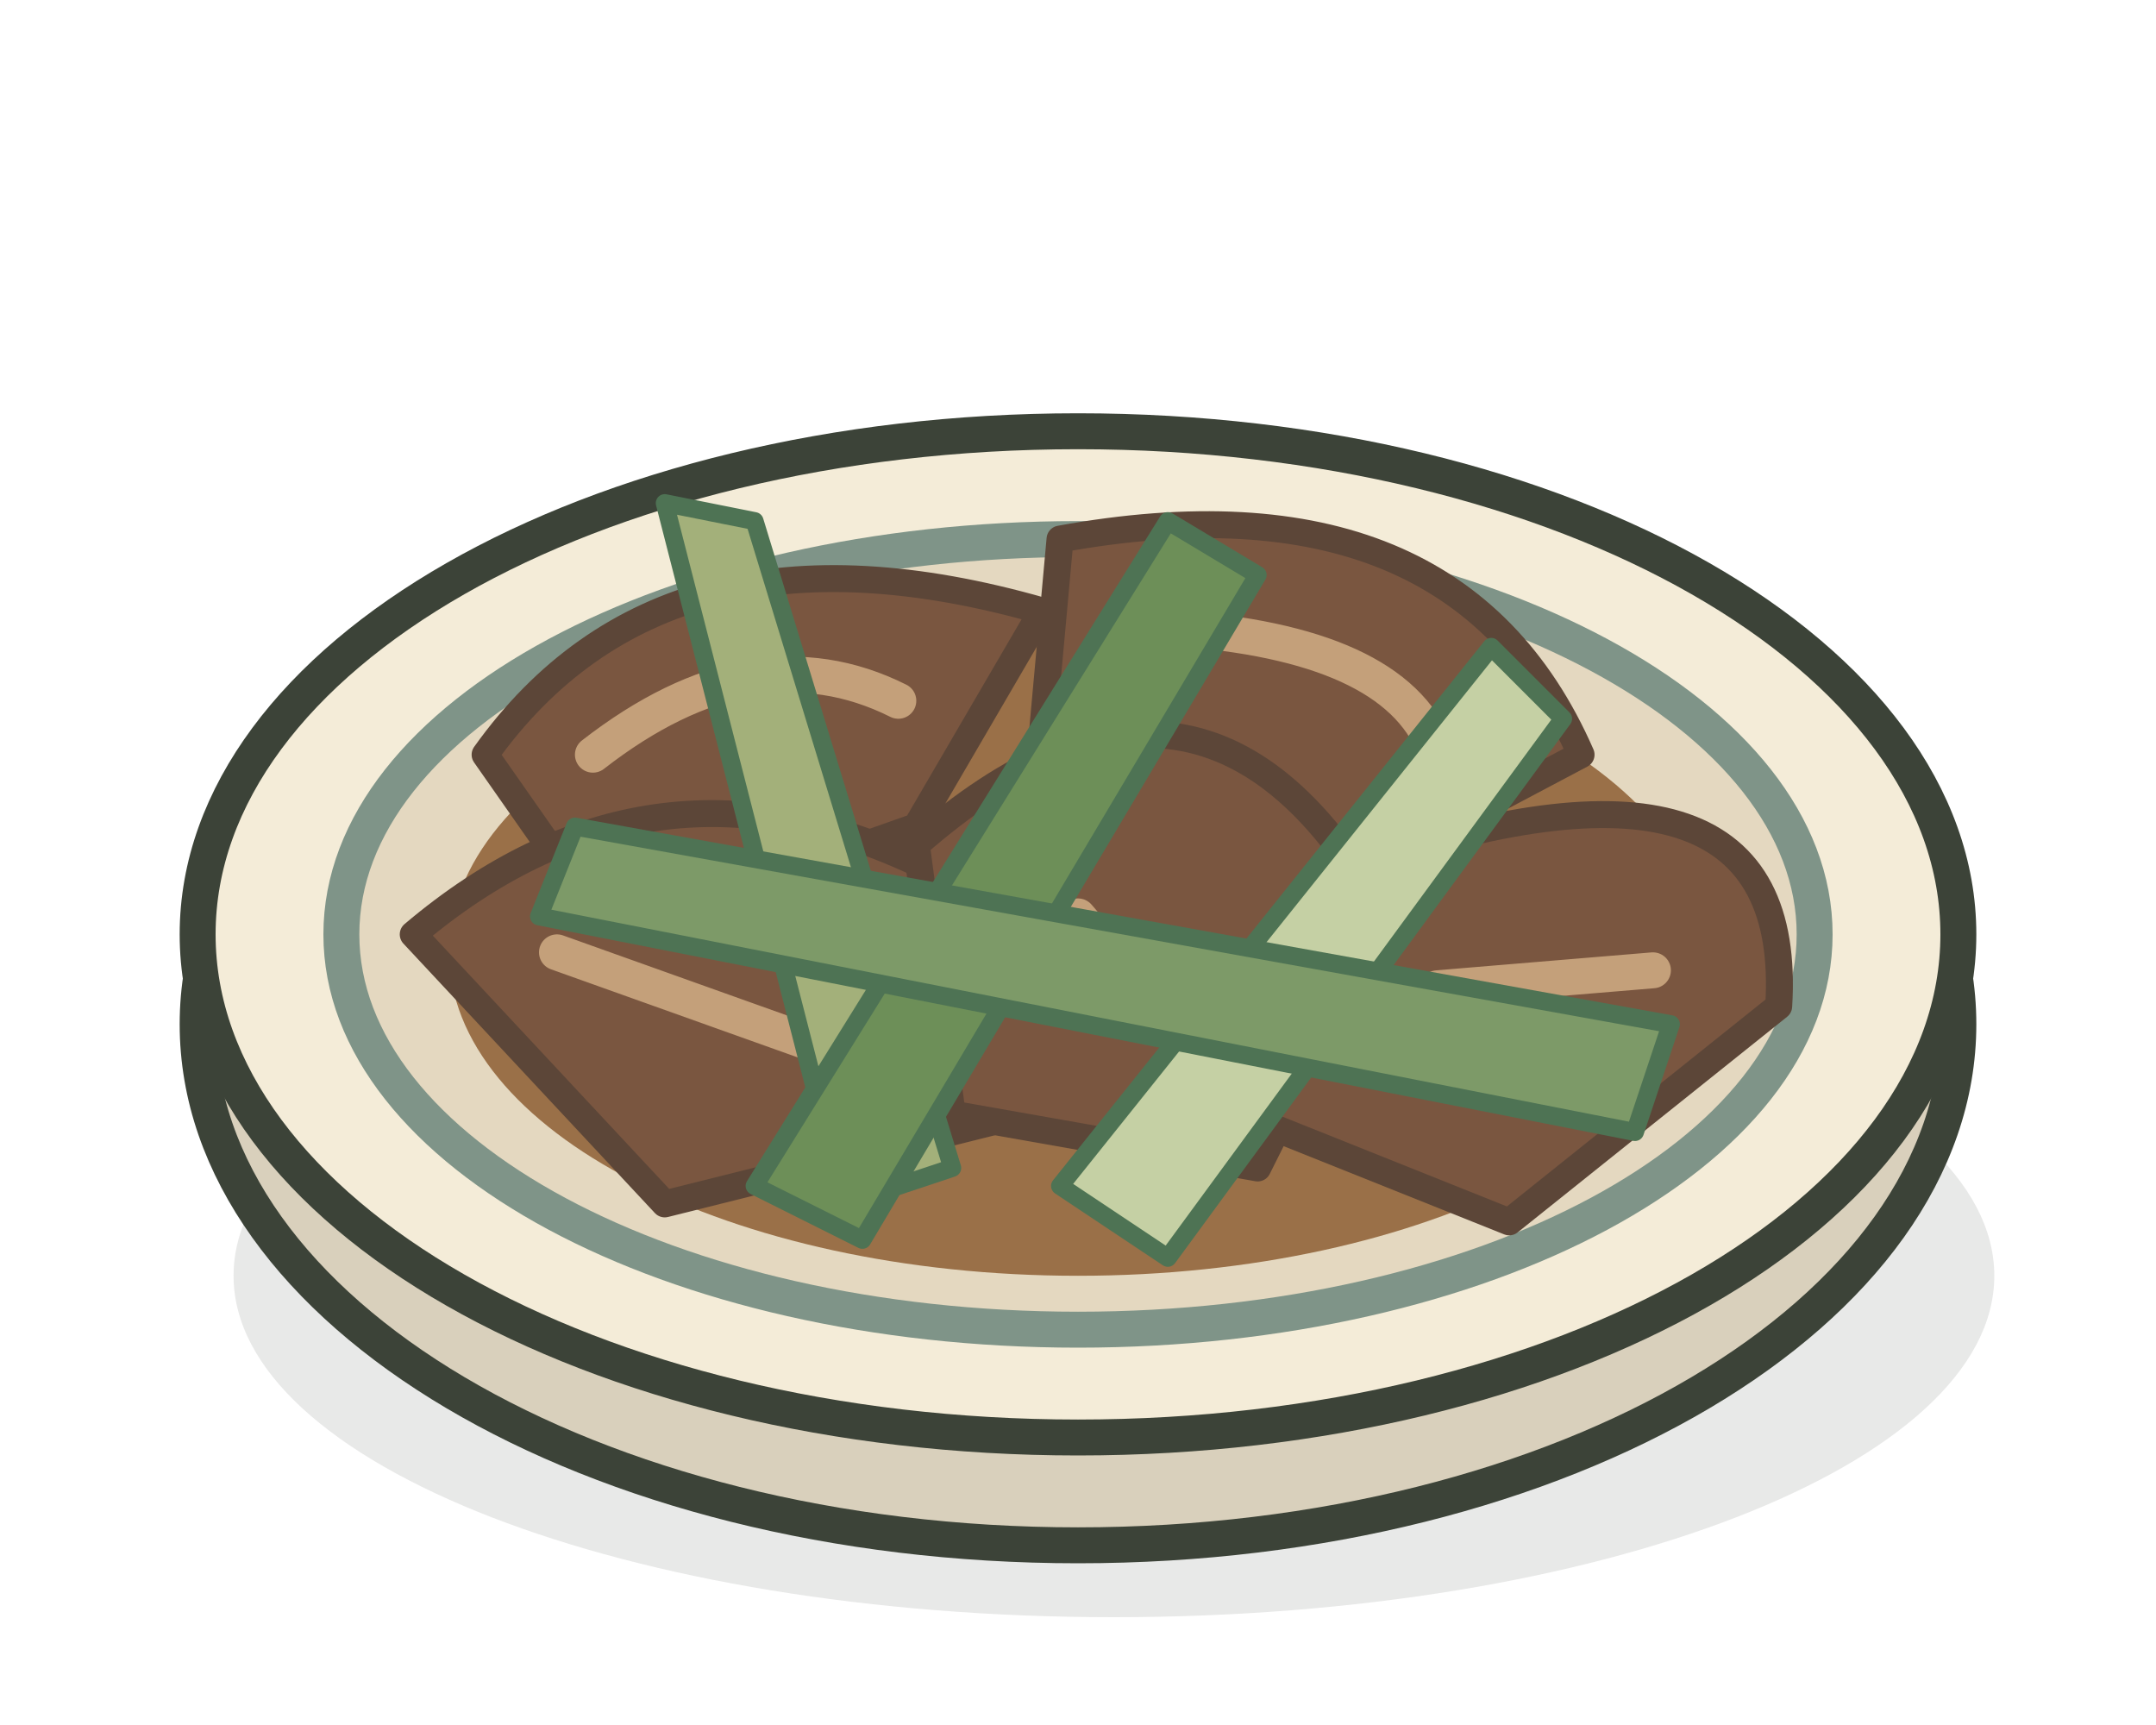
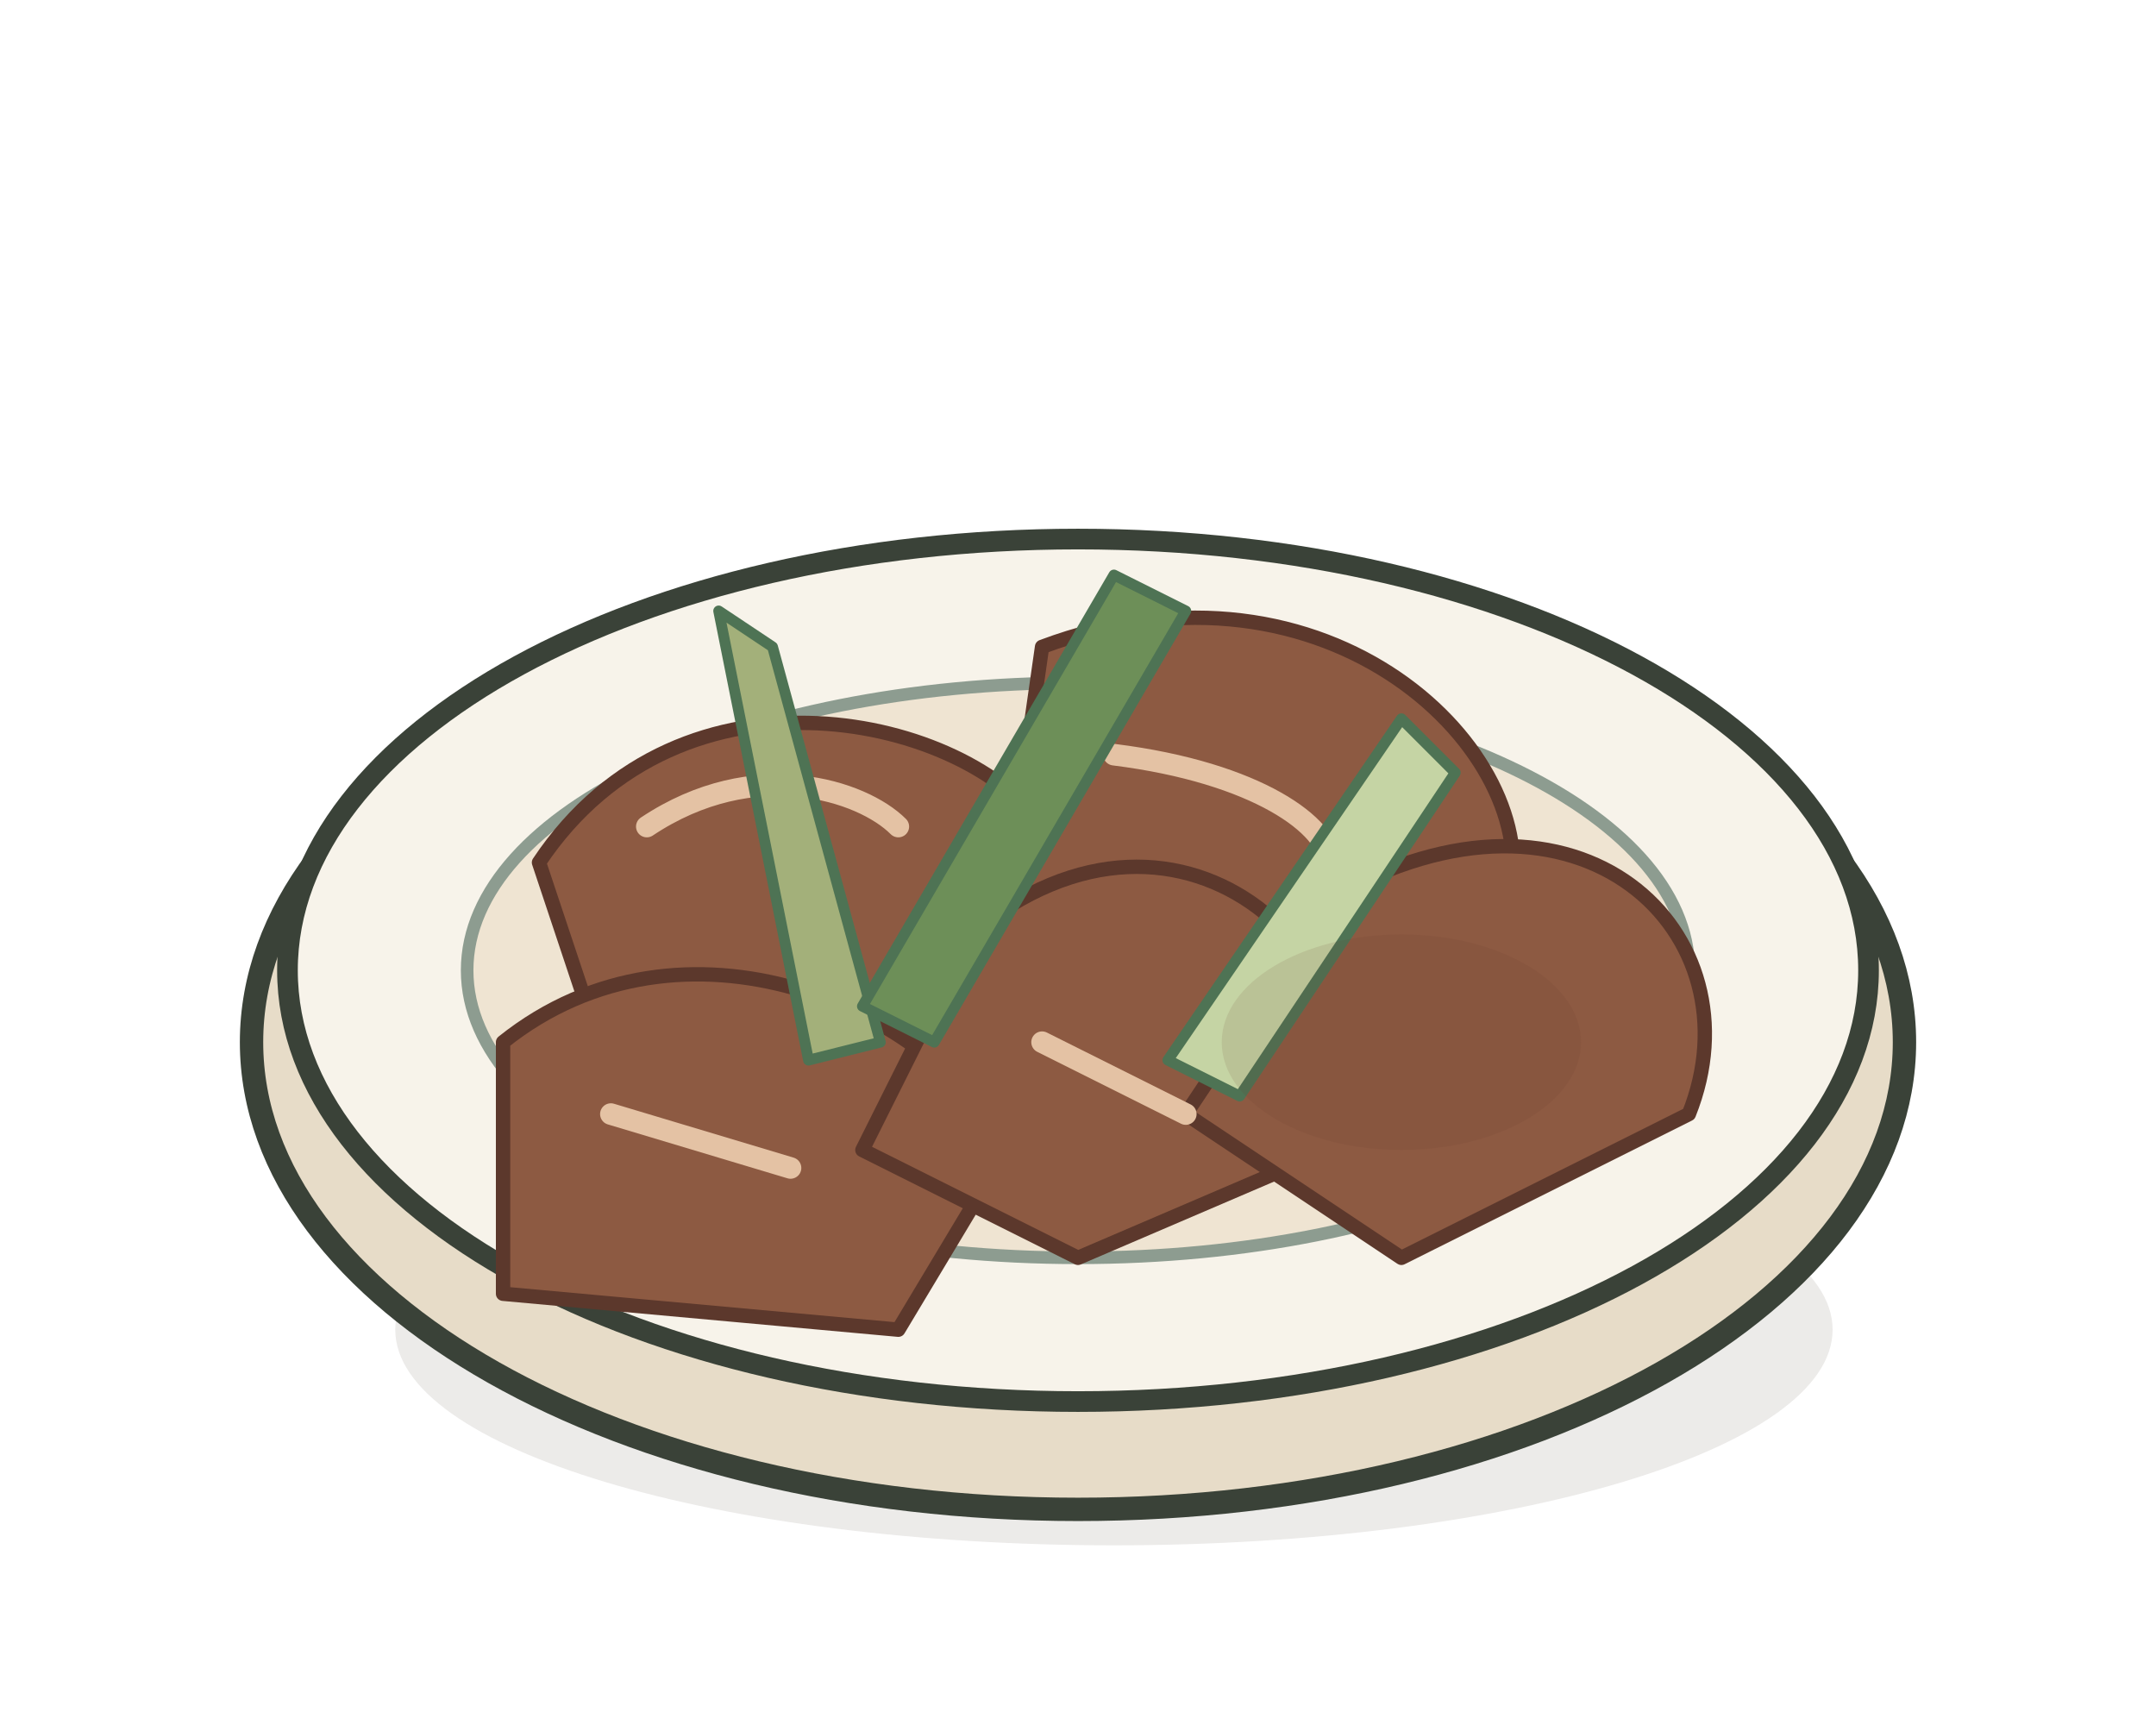
- <svg xmlns="http://www.w3.org/2000/svg" stroke-linecap="round" stroke-linejoin="round" viewBox="0 0 120 96">
-   <ellipse cx="62" cy="71" rx="49" ry="19" fill="#3a4038" opacity=".12" />
-   <ellipse cx="60" cy="57" rx="49" ry="29" fill="#d9d0bc" stroke="#3c4338" stroke-width="2" />
-   <ellipse cx="60" cy="52" rx="49" ry="28" fill="#f4ecd8" stroke="#3c4338" stroke-width="2" />
-   <ellipse cx="60" cy="52" rx="41" ry="22" fill="#e4d8c0" stroke="#7f9488" stroke-width="2" />
-   <ellipse cx="60" cy="53" rx="35" ry="18" fill="#9a7048" />
-   <g fill="#7a5640" stroke="#5c4638" stroke-width="1.5">
-     <path d="M27 42q10-14 31-8l-7 12-17 6Z" />
-     <path d="M59 30q22-4 29 12l-17 9-13-10Z" />
-     <path d="M23 52q13-11 28-4l10 13-24 6Z" />
-     <path d="M51 47q16-14 26 4l-7 14-17-3Z" />
-     <path d="M76 48q24-8 23 8l-15 12-15-6Z" />
+ <svg xmlns="http://www.w3.org/2000/svg" viewBox="0 0 120 96" stroke-linejoin="round" stroke-linecap="round">
+   <ellipse cx="62" cy="74" rx="40" ry="12" fill="#5c5144" opacity=".12" />
+   <ellipse cx="60" cy="58" rx="46" ry="26" fill="#e7dcc8" stroke="#3a4238" stroke-width="1.3" />
+   <ellipse cx="60" cy="54" rx="44" ry="24" fill="#f7f3ea" stroke="#3a4238" stroke-width="1.15" />
+   <ellipse cx="60" cy="54" rx="34" ry="16" fill="#efe4d2" stroke="#8d9c90" stroke-width=".7" />
+   <g fill="#8d5a42" stroke="#5c382c" stroke-width=".8">
+     <path d="M30 48c8-12 24-8 28-2l-8 10-16 4z" />
+     <path d="M58 36c16-6 28 6 26 14l-16 8-12-8z" />
+     <path d="M28 58c10-8 24-2 28 6l-6 10-22-2z" />
+     <path d="M54 52c12-10 24 2 20 12l-14 6-12-6z" />
+     <path d="M74 50c14-8 24 2 20 12l-16 8-12-8z" />
  </g>
-   <g fill="none" stroke="#c4a07a" stroke-width="2" stroke-linecap="round">
-     <path d="M33 42q9-7 17-3m16-4q12 1 14 7M31 53l14 5m15-7l6 7m14-3l12-1" />
+   <g fill="none" stroke="#e4c2a4" stroke-width="1.2">
+     <path d="M36 46c6-4 12-2 14 0M62 42c8 1 12 4 12 6M34 62l10 3M58 58l8 4" />
  </g>
-   <g stroke="#4e7354" stroke-width="1">
-     <path d="M37 28l5 1 11 36-6 2Z" fill="#a3b07a" />
-     <path d="M65 29l5 3-22 37-6-3Z" fill="#6d8f58" />
-     <path d="M83 36l4 4-22 30-6-4Z" fill="#c5d0a4" />
-     <path d="M30 51l2-5 61 11-2 6Z" fill="#7d9a68" />
+   <g stroke="#4e7354" stroke-width=".6">
+     <path d="M40 34l3 2 6 22-4 1z" fill="#a3b07a" />
+     <path d="M62 32l4 2-14 24-4-2z" fill="#6d8f58" />
+     <path d="M78 40l3 3-12 18-4-2z" fill="#c5d4a4" />
  </g>
+   <ellipse cx="78" cy="58" rx="10" ry="6" fill="#6a382c" opacity=".12" />
</svg>
